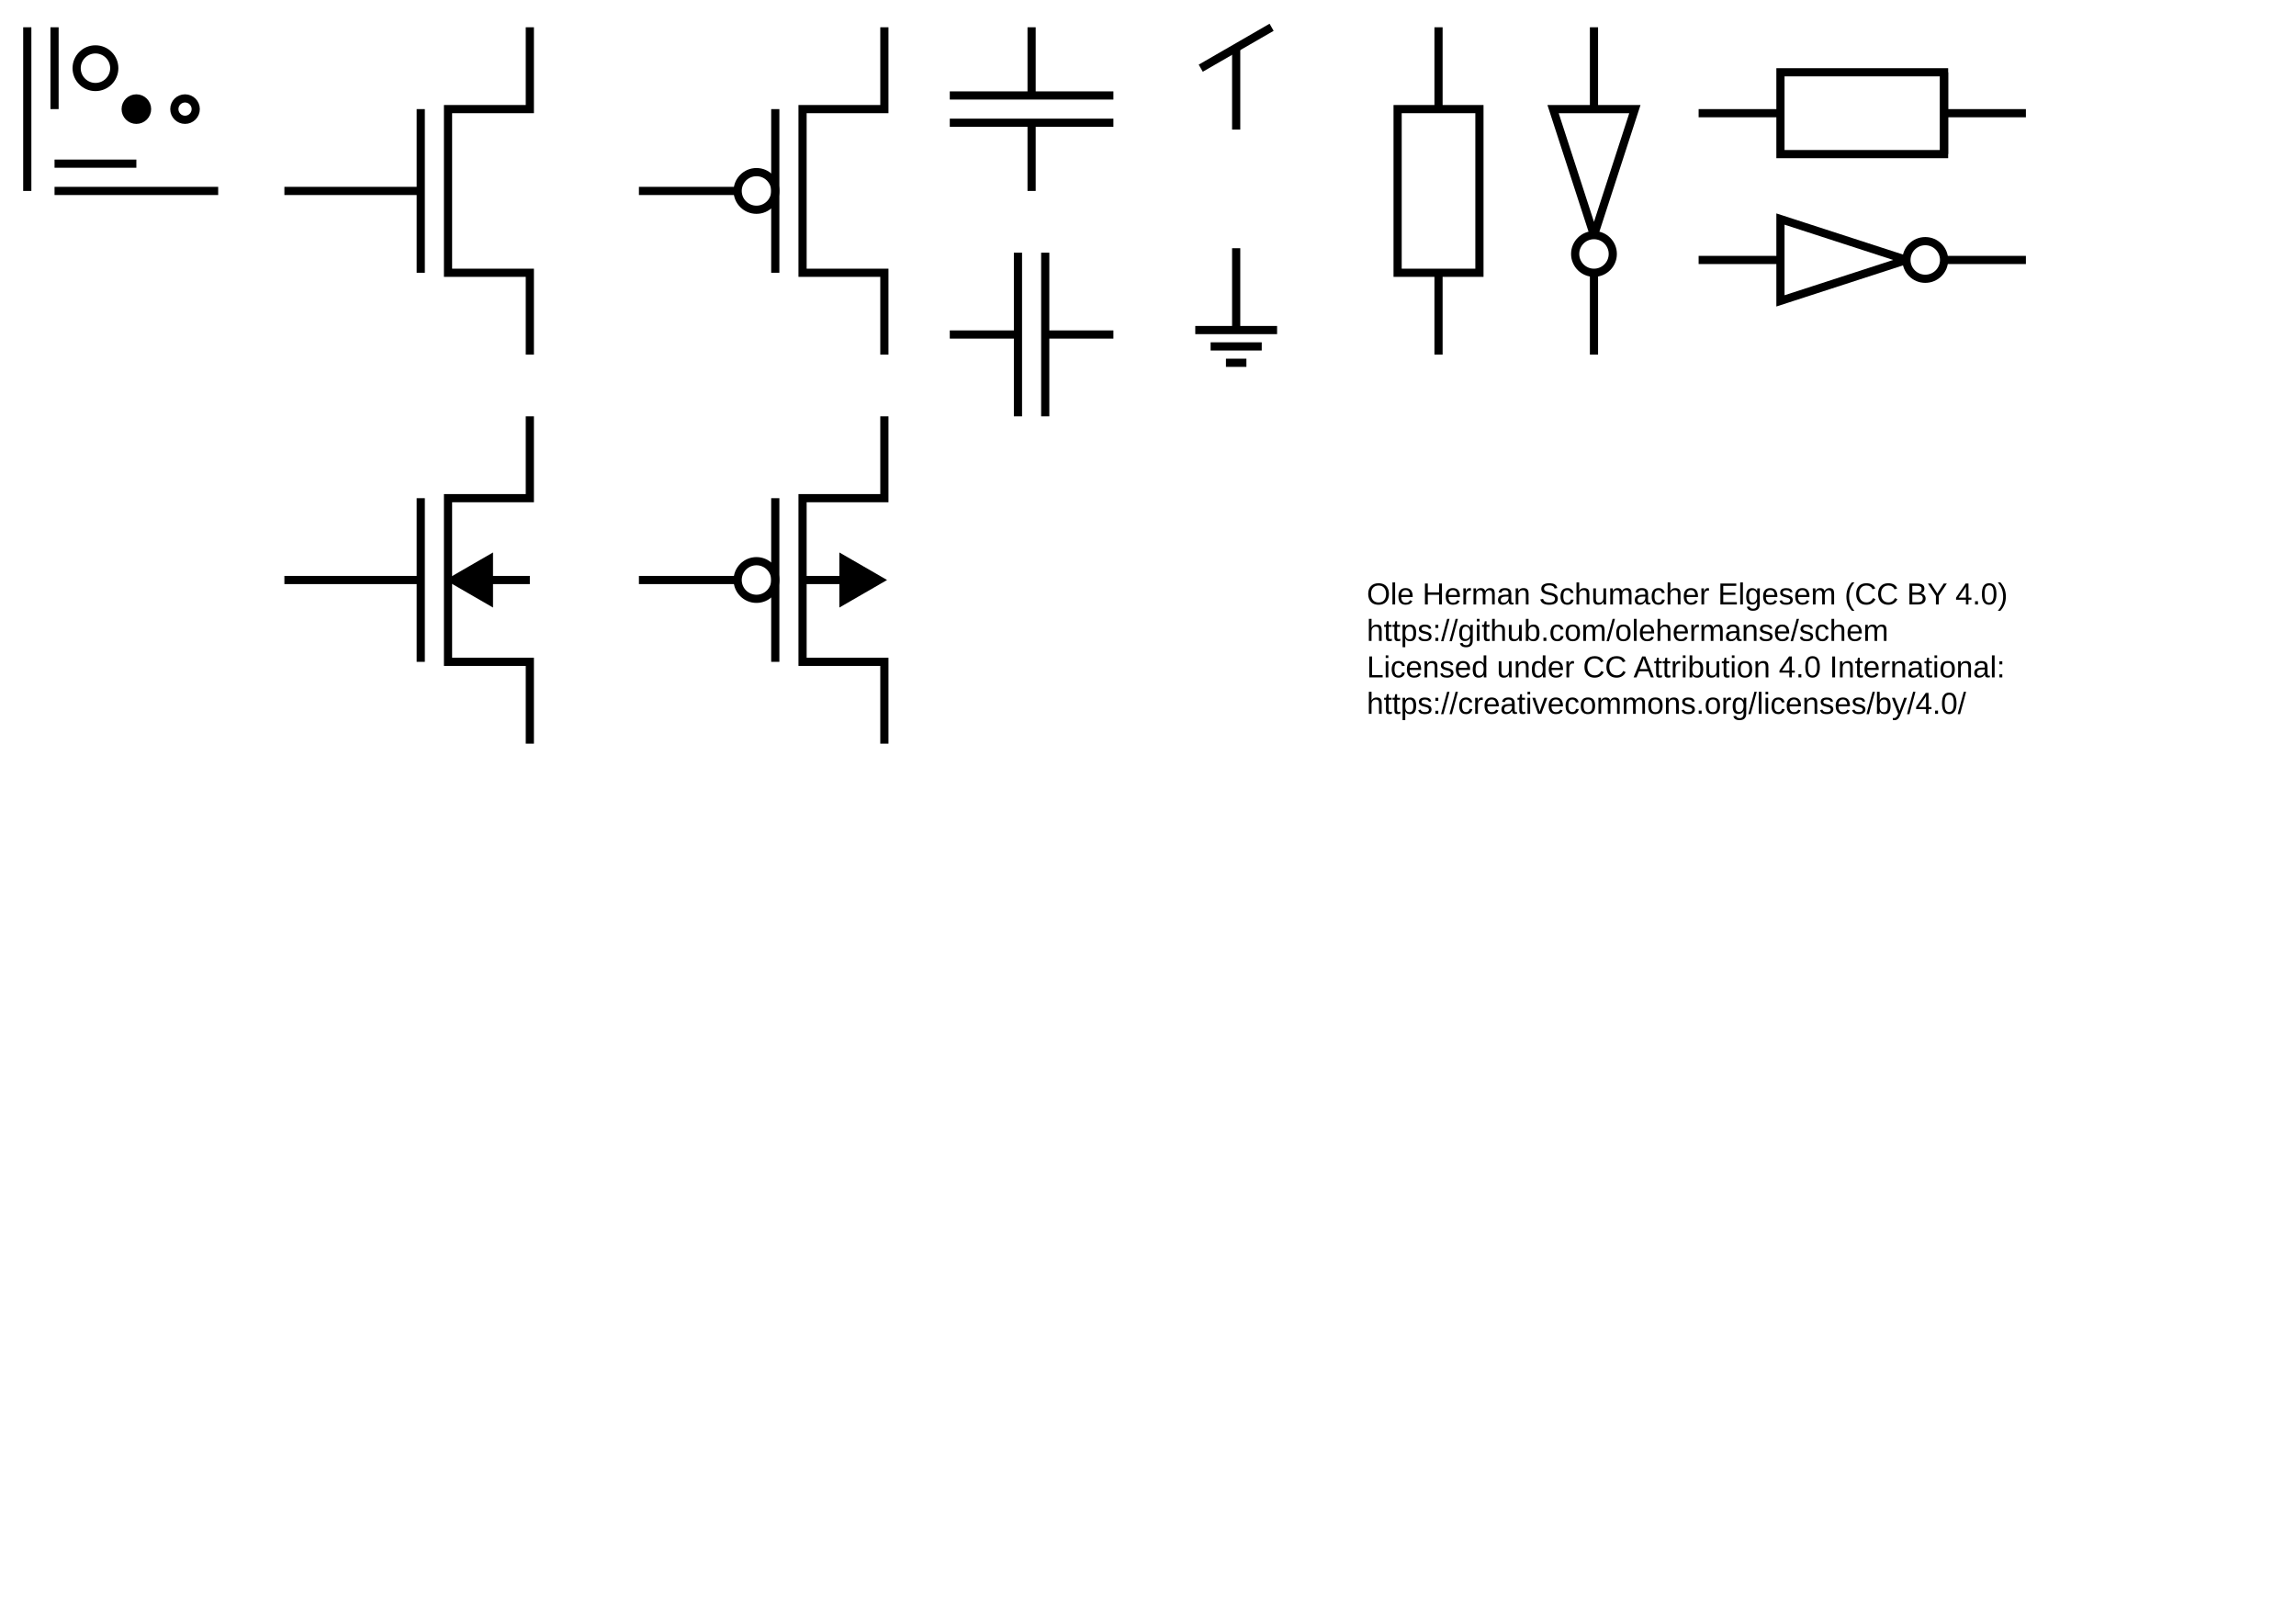
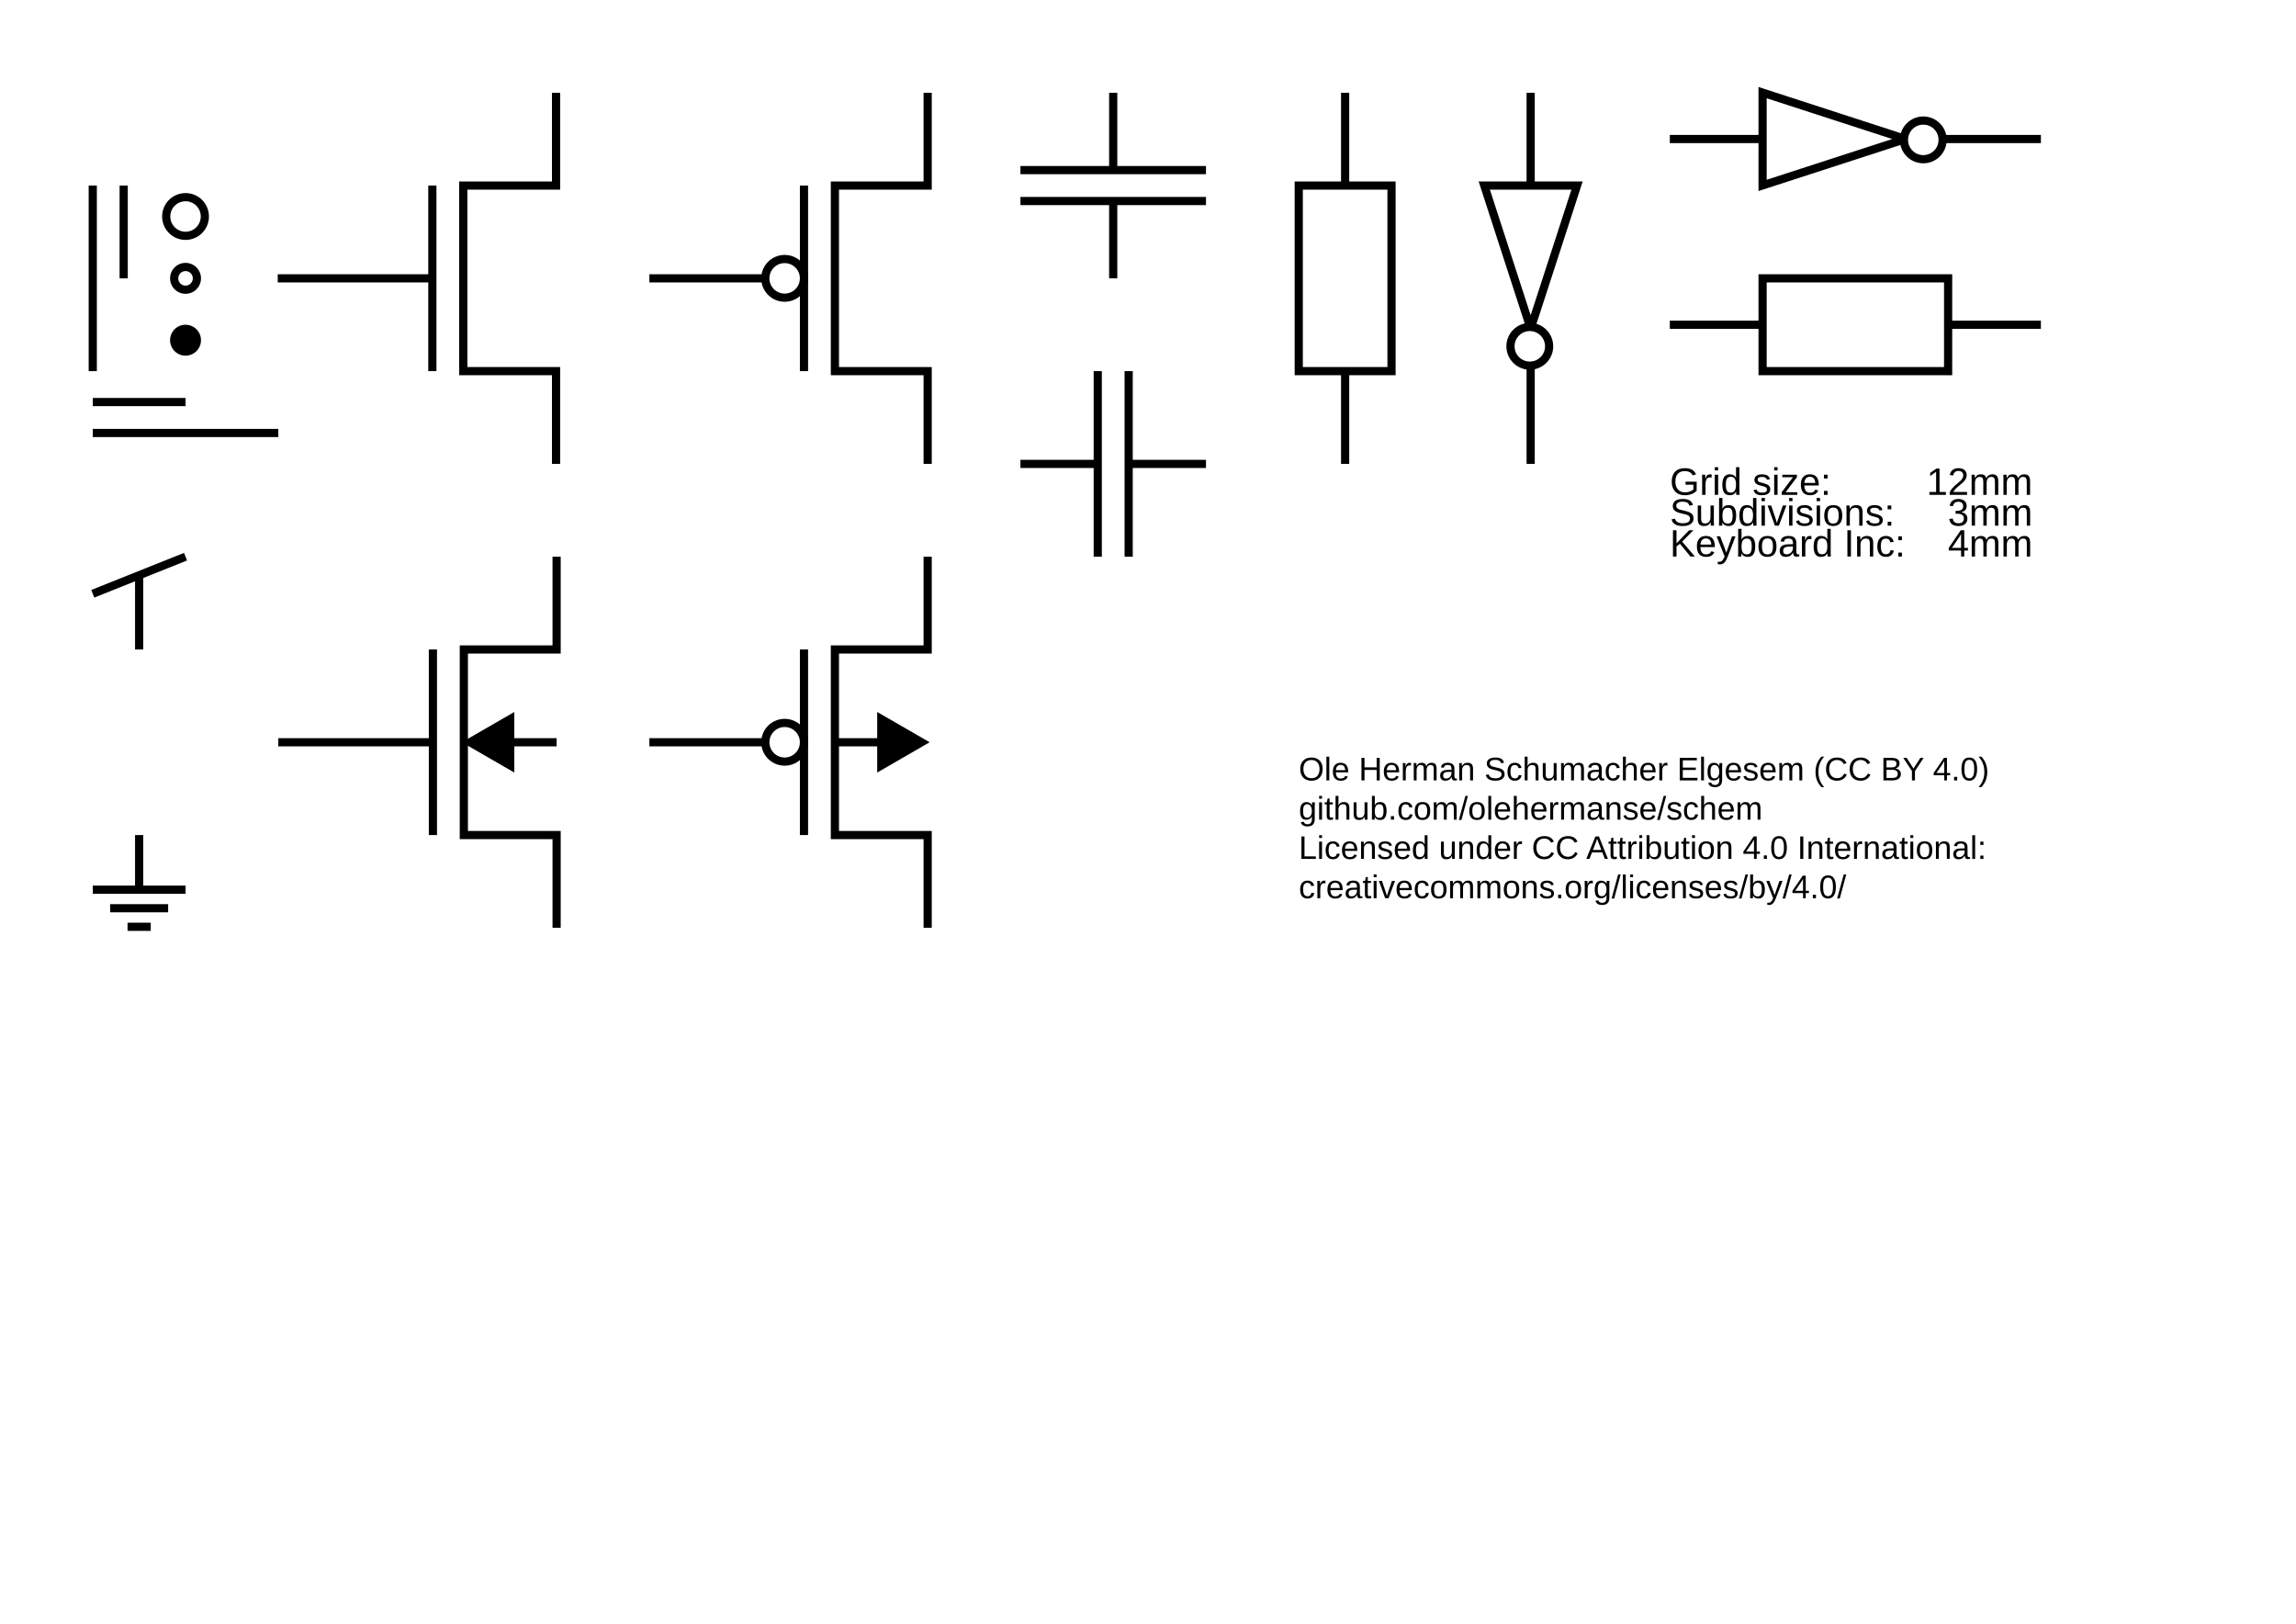
- <svg xmlns="http://www.w3.org/2000/svg" version="1.1" id="Layer_1" x="0px" y="0px" width="841.89px" height="595.275px" viewBox="0 0 841.89 595.275" enable-background="new 0 0 841.89 595.275" xml:space="preserve">
-   <path stroke="#000000" stroke-width="3" stroke-miterlimit="10" d="M53.923,40c0,2.167-1.757,3.923-3.926,3.923  c-2.163,0-3.92-1.757-3.92-3.923s1.757-3.922,3.92-3.922C52.166,36.077,53.923,37.833,53.923,40z" />
-   <text transform="matrix(1 0 0 1 501.1611 221.6045)">
-     <tspan x="0" y="0" font-family="'Arial'" font-size="11.139">Ole Herman Schumacher Elgesem (CC BY 4.0) </tspan>
-     <tspan x="0" y="13.367" font-family="'Arial'" font-size="11.139">https://github.com/olehermanse/schem</tspan>
-     <tspan x="0" y="26.733" font-family="'Arial'" font-size="11.139">Licensed under CC Attribution 4.0 International:</tspan>
-     <tspan x="0" y="40.1" font-family="'Arial'" font-size="11.139">https://creativecommons.org/licenses/by/4.0/</tspan>
+ <svg xmlns="http://www.w3.org/2000/svg" version="1.1" id="Layer_1" x="0px" y="0px" width="841.891px" height="595.275px" viewBox="0 0 841.891 595.275" enable-background="new 0 0 841.891 595.275" xml:space="preserve">
+   <g>
+     <path d="M68.027,128.893c-2.297,0-4.166-1.871-4.166-4.17c0-2.299,1.869-4.169,4.166-4.169c2.301,0,4.173,1.87,4.173,4.169   C72.2,127.022,70.328,128.893,68.027,128.893z" />
+     <path d="M68.027,122.054c1.474,0,2.673,1.197,2.673,2.669c0,1.472-1.199,2.67-2.673,2.67c-1.47,0-2.666-1.198-2.666-2.67   C65.362,123.251,66.558,122.054,68.027,122.054 M68.027,119.054c-3.126,0-5.666,2.538-5.666,5.669c0,3.131,2.54,5.67,5.666,5.67   c3.133,0,5.673-2.539,5.673-5.67C73.7,121.592,71.161,119.054,68.027,119.054L68.027,119.054z" />
+   </g>
+   <text transform="matrix(1 0 0 1 476.2207 286.0986)">
+     <tspan x="0" y="0" font-family="'Arial'" font-size="12">Ole Herman Schumacher Elgesem (CC BY 4.0) </tspan>
+     <tspan x="0" y="14.399" font-family="'Arial'" font-size="12">github.com/olehermanse/schem</tspan>
+     <tspan x="0" y="28.8" font-family="'Arial'" font-size="12">Licensed under CC Attribution 4.0 International:</tspan>
+     <tspan x="0" y="43.2" font-family="'Arial'" font-size="12">creativecommons.org/licenses/by/4.0/</tspan>
  </text>
-   <circle fill="none" stroke="#000000" stroke-width="3" stroke-miterlimit="10" cx="35" cy="25" r="6.898" />
-   <line fill="none" stroke="#000000" stroke-width="3" stroke-miterlimit="10" x1="50" y1="60" x2="20" y2="60" />
-   <line fill="none" stroke="#000000" stroke-width="3" stroke-miterlimit="10" x1="80" y1="70" x2="20" y2="70" />
-   <line fill="none" stroke="#000000" stroke-width="3" stroke-miterlimit="10" x1="20" y1="10" x2="20" y2="40" />
-   <line fill="none" stroke="#000000" stroke-width="3" stroke-miterlimit="10" x1="10" y1="10" x2="10" y2="70" />
+   <line fill="none" stroke="#000000" stroke-width="3" stroke-miterlimit="10" x1="45.354" y1="68.031" x2="45.354" y2="102.046" />
+   <line fill="none" stroke="#000000" stroke-width="3" stroke-miterlimit="10" x1="34.015" y1="68.031" x2="34.015" y2="136.063" />
  <g>
-     <polyline fill="none" stroke="#000000" stroke-width="3" stroke-miterlimit="10" points="194.278,130 194.278,100 164.278,100   164.278,40 194.278,40 194.278,10  " />
-     <line fill="none" stroke="#000000" stroke-width="3" stroke-miterlimit="10" x1="154.278" y1="40" x2="154.278" y2="100" />
-     <line fill="none" stroke="#000000" stroke-width="3" stroke-miterlimit="10" x1="154.278" y1="70" x2="104.278" y2="70" />
+     <polyline fill="none" stroke="#000000" stroke-width="3" stroke-miterlimit="10" points="203.89,170.078 203.89,136.062   169.874,136.062 169.874,68.031 203.89,68.031 203.89,34.015  " />
+     <line fill="none" stroke="#000000" stroke-width="3" stroke-miterlimit="10" x1="158.535" y1="68.031" x2="158.535" y2="136.062" />
+     <line fill="none" stroke="#000000" stroke-width="3" stroke-miterlimit="10" x1="158.535" y1="102.046" x2="101.843" y2="102.046" />
  </g>
  <g>
-     <polyline fill="none" stroke="#000000" stroke-width="3" stroke-miterlimit="10" points="324.278,130 324.278,100 294.278,100   294.278,40 324.278,40 324.278,10  " />
-     <line fill="none" stroke="#000000" stroke-width="3" stroke-miterlimit="10" x1="284.278" y1="40" x2="284.278" y2="100" />
-     <line fill="none" stroke="#000000" stroke-width="3" stroke-miterlimit="10" x1="270.481" y1="70" x2="234.278" y2="70" />
-     <circle fill="none" stroke="#000000" stroke-width="3" stroke-miterlimit="10" cx="277.38" cy="70" r="6.898" />
+     <polyline fill="none" stroke="#000000" stroke-width="3" stroke-miterlimit="10" points="340.157,170.078 340.157,136.063   306.142,136.063 306.142,68.031 340.157,68.031 340.157,34.016  " />
+     <line fill="none" stroke="#000000" stroke-width="3" stroke-miterlimit="10" x1="294.803" y1="68.031" x2="294.803" y2="136.063" />
+     <line fill="none" stroke="#000000" stroke-width="3" stroke-miterlimit="10" x1="280.63" y1="102.047" x2="238.11" y2="102.047" />
+     <circle fill="none" stroke="#000000" stroke-width="3" stroke-miterlimit="10" cx="287.716" cy="102.046" r="7.086" />
  </g>
  <g>
-     <line fill="none" stroke="#000000" stroke-width="3" stroke-miterlimit="10" x1="383.262" y1="92.638" x2="383.262" y2="152.638" />
-     <line fill="none" stroke="#000000" stroke-width="3" stroke-miterlimit="10" x1="373.262" y1="92.638" x2="373.262" y2="152.638" />
-     <line fill="none" stroke="#000000" stroke-width="3" stroke-miterlimit="10" x1="408.262" y1="122.638" x2="383.567" y2="122.638" />
-     <line fill="none" stroke="#000000" stroke-width="3" stroke-miterlimit="10" x1="373.262" y1="122.638" x2="348.262" y2="122.638" />
+     <line fill="none" stroke="#000000" stroke-width="3" stroke-miterlimit="10" x1="413.857" y1="136.063" x2="413.857" y2="204.094" />
+     <line fill="none" stroke="#000000" stroke-width="3" stroke-miterlimit="10" x1="402.52" y1="136.063" x2="402.52" y2="204.094" />
+     <line fill="none" stroke="#000000" stroke-width="3" stroke-miterlimit="10" x1="442.204" y1="170.078" x2="414.204" y2="170.078" />
+     <line fill="none" stroke="#000000" stroke-width="3" stroke-miterlimit="10" x1="402.52" y1="170.078" x2="374.173" y2="170.078" />
  </g>
  <g>
-     <line fill="none" stroke="#000000" stroke-width="3" stroke-miterlimit="10" x1="348.262" y1="35" x2="408.262" y2="35" />
-     <line fill="none" stroke="#000000" stroke-width="3" stroke-miterlimit="10" x1="348.262" y1="45" x2="408.262" y2="45" />
-     <line fill="none" stroke="#000000" stroke-width="3" stroke-miterlimit="10" x1="378.262" y1="10" x2="378.262" y2="34.695" />
-     <line fill="none" stroke="#000000" stroke-width="3" stroke-miterlimit="10" x1="378.262" y1="45" x2="378.262" y2="70" />
+     <line fill="none" stroke="#000000" stroke-width="3" stroke-miterlimit="10" x1="374.173" y1="62.361" x2="442.204" y2="62.361" />
+     <line fill="none" stroke="#000000" stroke-width="3" stroke-miterlimit="10" x1="374.173" y1="73.7" x2="442.204" y2="73.7" />
+     <line fill="none" stroke="#000000" stroke-width="3" stroke-miterlimit="10" x1="408.188" y1="34.015" x2="408.188" y2="62.016" />
+     <line fill="none" stroke="#000000" stroke-width="3" stroke-miterlimit="10" x1="408.188" y1="73.7" x2="408.188" y2="102.046" />
  </g>
  <g>
-     <line fill="none" stroke="#000000" stroke-width="3" stroke-miterlimit="10" x1="466.268" y1="10" x2="440.288" y2="25" />
-     <line fill="none" stroke="#000000" stroke-width="3" stroke-miterlimit="10" x1="453.278" y1="17.5" x2="453.278" y2="47.5" />
+     <line fill="none" stroke="#000000" stroke-width="3" stroke-miterlimit="10" x1="493.229" y1="136.062" x2="493.229" y2="170.078" />
+     <line fill="none" stroke="#000000" stroke-width="3" stroke-miterlimit="10" x1="493.229" y1="68.031" x2="493.229" y2="34.015" />
+     <rect x="476.221" y="68.031" fill="none" stroke="#000000" stroke-width="3" stroke-miterlimit="10" width="34.016" height="68.031" />
  </g>
  <g>
-     <line fill="none" stroke="#000000" stroke-width="3" stroke-miterlimit="10" x1="652.849" y1="41.5" x2="622.849" y2="41.5" />
-     <line fill="none" stroke="#000000" stroke-width="3" stroke-miterlimit="10" x1="712.849" y1="41.5" x2="742.849" y2="41.5" />
-     <line fill="none" stroke="#000000" stroke-width="3" stroke-miterlimit="10" x1="712.849" y1="26.5" x2="712.849" y2="56.5" />
-     <rect x="652.849" y="26.5" fill="none" stroke="#000000" stroke-width="3" stroke-miterlimit="10" width="60" height="30" />
+     <line fill="none" stroke="#000000" stroke-width="3" stroke-miterlimit="10" x1="561.26" y1="68.032" x2="561.26" y2="34.016" />
+     <line fill="none" stroke="#000000" stroke-width="3" stroke-miterlimit="10" x1="561.26" y1="134.041" x2="561.26" y2="170.079" />
+     <path fill="none" stroke="#000000" stroke-width="3" stroke-miterlimit="10" d="M544.75,67.975" />
+     <path fill="none" stroke="#000000" stroke-width="3" stroke-miterlimit="10" d="M561.758,120.362" />
+     <polyline fill="none" stroke="#000000" stroke-width="3" stroke-miterlimit="10" points="561.26,120.419 544.252,68.032   561.26,68.032 578.268,68.032 561.26,120.419  " />
+     <circle fill="none" stroke="#000000" stroke-width="3" stroke-miterlimit="10" cx="560.944" cy="126.961" r="7.086" />
  </g>
  <g>
-     <line fill="none" stroke="#000000" stroke-width="3" stroke-miterlimit="10" x1="527.473" y1="100" x2="527.473" y2="130" />
-     <line fill="none" stroke="#000000" stroke-width="3" stroke-miterlimit="10" x1="527.473" y1="40" x2="527.473" y2="10" />
-     <rect x="512.473" y="40" fill="none" stroke="#000000" stroke-width="3" stroke-miterlimit="10" width="30" height="60" />
+     <path d="M68.028,99.377c1.474,0,2.673,1.197,2.673,2.668c0,1.473-1.199,2.671-2.673,2.671c-1.47,0-2.666-1.198-2.666-2.671   C65.362,100.574,66.558,99.377,68.028,99.377 M68.028,96.377c-3.127,0-5.666,2.538-5.666,5.668c0,3.132,2.539,5.671,5.666,5.671   c3.133,0,5.673-2.539,5.673-5.671C73.701,98.915,71.161,96.377,68.028,96.377L68.028,96.377z" />
  </g>
  <g>
-     <line fill="none" stroke="#000000" stroke-width="3" stroke-miterlimit="10" x1="584.473" y1="40" x2="584.473" y2="10" />
-     <line fill="none" stroke="#000000" stroke-width="3" stroke-miterlimit="10" x1="584.473" y1="100" x2="584.473" y2="130" />
-     <path fill="none" stroke="#000000" stroke-width="3" stroke-miterlimit="10" d="M569.913,39.95" />
-     <path fill="none" stroke="#000000" stroke-width="3" stroke-miterlimit="10" d="M584.913,86.153" />
-     <circle fill="none" stroke="#000000" stroke-width="3" stroke-miterlimit="10" cx="584.473" cy="93.102" r="6.898" />
-     <polyline fill="none" stroke="#000000" stroke-width="3" stroke-miterlimit="10" points="584.473,86.204 569.473,40 584.473,40   599.473,40 584.473,86.204  " />
-   </g>
-   <circle fill="none" stroke="#000000" stroke-width="3" stroke-miterlimit="10" cx="67.847" cy="39.999" r="3.923" />
-   <g>
-     <line fill="none" stroke="#000000" stroke-width="3" stroke-miterlimit="10" x1="457.028" y1="133" x2="449.528" y2="133" />
-     <line fill="none" stroke="#000000" stroke-width="3" stroke-miterlimit="10" x1="462.653" y1="127" x2="443.903" y2="127" />
-     <line fill="none" stroke="#000000" stroke-width="3" stroke-miterlimit="10" x1="453.278" y1="91" x2="453.278" y2="121" />
-     <line fill="none" stroke="#000000" stroke-width="3" stroke-miterlimit="10" x1="438.278" y1="121" x2="468.278" y2="121" />
-     <path fill="none" stroke="#000000" stroke-width="3" stroke-miterlimit="10" d="M457.028,133" />
-     <path fill="none" stroke="#000000" stroke-width="3" stroke-miterlimit="10" d="M468.278,121" />
-     <path fill="none" stroke="#000000" stroke-width="3" stroke-miterlimit="10" d="M438.278,121" />
-     <path fill="none" stroke="#000000" stroke-width="3" stroke-miterlimit="10" d="M449.528,133" />
+     <line fill="none" stroke="#000000" stroke-width="3" stroke-miterlimit="10" x1="55.275" y1="339.778" x2="46.771" y2="339.778" />
+     <line fill="none" stroke="#000000" stroke-width="3" stroke-miterlimit="10" x1="61.653" y1="332.976" x2="40.394" y2="332.976" />
+     <line fill="none" stroke="#000000" stroke-width="3" stroke-miterlimit="10" x1="51.023" y1="306.143" x2="51.023" y2="326.172" />
+     <line fill="none" stroke="#000000" stroke-width="3" stroke-miterlimit="10" x1="34.016" y1="326.172" x2="68.031" y2="326.172" />
+     <path fill="none" stroke="#000000" stroke-width="3" stroke-miterlimit="10" d="M55.275,339.778" />
+     <path fill="none" stroke="#000000" stroke-width="3" stroke-miterlimit="10" d="M68.031,326.172" />
+     <path fill="none" stroke="#000000" stroke-width="3" stroke-miterlimit="10" d="M34.016,326.172" />
+     <path fill="none" stroke="#000000" stroke-width="3" stroke-miterlimit="10" d="M46.771,339.778" />
  </g>
  <g>
-     <polyline fill="none" stroke="#000000" stroke-width="3" stroke-miterlimit="10" points="194.278,272.638 194.278,242.638   164.278,242.638 164.278,182.638 194.278,182.638 194.278,152.638  " />
-     <polyline fill="none" stroke="#000000" stroke-width="3" stroke-miterlimit="10" points="104.278,212.638 154.278,212.638   154.278,182.638 154.278,242.638  " />
-     <path fill="none" stroke="#000000" stroke-width="3" stroke-miterlimit="10" d="M194.278,212.638h-15H194.278z" />
-     <polygon stroke="#000000" stroke-width="3" stroke-miterlimit="10" points="179.278,205.138 166.288,212.638 179.278,220.138  " />
+     <polyline fill="none" stroke="#000000" stroke-width="3" stroke-miterlimit="10" points="204.095,340.157 204.095,306.142   170.079,306.142 170.079,238.11 204.095,238.11 204.095,204.094  " />
+     <polyline fill="none" stroke="#000000" stroke-width="3" stroke-miterlimit="10" points="102.048,272.126 158.74,272.126   158.74,238.11 158.74,306.142  " />
+     <path fill="none" stroke="#000000" stroke-width="3" stroke-miterlimit="10" d="M204.095,272.128h-17.008H204.095z" />
+     <polygon stroke="#000000" stroke-width="3" stroke-miterlimit="10" points="187.087,263.622 172.358,272.126 187.087,280.63  " />
  </g>
  <g>
-     <polyline fill="none" stroke="#000000" stroke-width="3" stroke-miterlimit="10" points="324.278,272.638 324.278,242.638   294.278,242.638 294.278,182.638 324.278,182.638 324.278,152.638  " />
-     <line fill="none" stroke="#000000" stroke-width="3" stroke-miterlimit="10" x1="284.278" y1="182.638" x2="284.278" y2="242.638" />
-     <path fill="none" stroke="#000000" stroke-width="3" stroke-miterlimit="10" d="M270.481,212.638h-36.203H270.481z" />
-     <circle fill="none" stroke="#000000" stroke-width="3" stroke-miterlimit="10" cx="277.38" cy="212.638" r="6.898" />
-     <path fill="none" stroke="#000000" stroke-width="3" stroke-miterlimit="10" d="M294.278,212.638h15H294.278z" />
-     <polygon stroke="#000000" stroke-width="3" stroke-miterlimit="10" points="309.278,205.138 322.269,212.638 309.278,220.138  " />
+     <polyline fill="none" stroke="#000000" stroke-width="3" stroke-miterlimit="10" points="340.157,340.158 340.157,306.143   306.142,306.143 306.142,238.111 340.157,238.111 340.157,204.094  " />
+     <line fill="none" stroke="#000000" stroke-width="3" stroke-miterlimit="10" x1="294.803" y1="238.111" x2="294.803" y2="306.143" />
+     <path fill="none" stroke="#000000" stroke-width="3" stroke-miterlimit="10" d="M280.631,272.127H238.11H280.631z" />
+     <path fill="none" stroke="#000000" stroke-width="3" stroke-miterlimit="10" d="M306.142,272.127h17.008H306.142z" />
+     <polygon stroke="#000000" stroke-width="3" stroke-miterlimit="10" points="323.149,263.623 337.879,272.127 323.149,280.631  " />
+     <circle fill="none" stroke="#000000" stroke-width="3" stroke-miterlimit="10" cx="287.717" cy="272.127" r="7.086" />
+   </g>
+   <line fill="none" stroke="#000000" stroke-width="3" stroke-miterlimit="10" x1="34.015" y1="147.401" x2="68.031" y2="147.401" />
+   <line fill="none" stroke="#000000" stroke-width="3" stroke-miterlimit="10" x1="34.015" y1="158.739" x2="102.047" y2="158.739" />
+   <g>
+     <line fill="none" stroke="#000000" stroke-width="3" stroke-miterlimit="10" x1="51.023" y1="210.917" x2="51.023" y2="238.111" />
+     <line fill="none" stroke="#000000" stroke-width="3" stroke-miterlimit="10" x1="68.031" y1="204.094" x2="34.016" y2="217.69" />
  </g>
  <g>
-     <line fill="none" stroke="#000000" stroke-width="3" stroke-miterlimit="10" x1="652.849" y1="95.305" x2="622.848" y2="95.305" />
-     <line fill="none" stroke="#000000" stroke-width="3" stroke-miterlimit="10" x1="712.849" y1="95.305" x2="742.849" y2="95.305" />
-     <path fill="none" stroke="#000000" stroke-width="3" stroke-miterlimit="10" d="M652.798,109.865" />
-     <path fill="none" stroke="#000000" stroke-width="3" stroke-miterlimit="10" d="M699.001,94.865" />
-     <circle fill="none" stroke="#000000" stroke-width="3" stroke-miterlimit="10" cx="705.951" cy="95.305" r="6.898" />
-     <polyline fill="none" stroke="#000000" stroke-width="3" stroke-miterlimit="10" points="699.052,95.305 652.849,110.305   652.849,95.305 652.849,80.305 699.052,95.305  " />
+     <line fill="none" stroke="#000000" stroke-width="3" stroke-miterlimit="10" x1="714.331" y1="119.055" x2="748.347" y2="119.055" />
+     <line fill="none" stroke="#000000" stroke-width="3" stroke-miterlimit="10" x1="646.3" y1="119.055" x2="612.284" y2="119.055" />
+     <rect x="646.3" y="102.047" fill="none" stroke="#000000" stroke-width="3" stroke-miterlimit="10" width="68.031" height="34.016" />
+   </g>
+   <text transform="matrix(1 0 0 1 612.2832 181.417)">
+     <tspan x="0" y="0" font-family="'Arial'" font-size="14">Grid size:         12mm</tspan>
+     <tspan x="0" y="11.3" font-family="'Arial'" font-size="14">Subdivisions:     3mm</tspan>
+     <tspan x="0" y="22.6" font-family="'Arial'" font-size="14">Keyboard Inc:    4mm</tspan>
+   </text>
+   <circle fill="none" stroke="#000000" stroke-width="3" stroke-miterlimit="10" cx="68.031" cy="79.37" r="7.086" />
+   <g>
+     <line fill="none" stroke="#000000" stroke-width="3" stroke-miterlimit="10" x1="646.3" y1="50.967" x2="612.284" y2="50.967" />
+     <line fill="none" stroke="#000000" stroke-width="3" stroke-miterlimit="10" x1="712.31" y1="50.967" x2="748.347" y2="50.967" />
+     <path fill="none" stroke="#000000" stroke-width="3" stroke-miterlimit="10" d="M646.243,67.477" />
+     <path fill="none" stroke="#000000" stroke-width="3" stroke-miterlimit="10" d="M698.631,50.469" />
+     <polyline fill="none" stroke="#000000" stroke-width="3" stroke-miterlimit="10" points="698.688,50.967 646.3,67.975   646.3,50.967 646.3,33.959 698.688,50.967  " />
+     <circle fill="none" stroke="#000000" stroke-width="3" stroke-miterlimit="10" cx="705.229" cy="51.282" r="7.086" />
  </g>
</svg>
